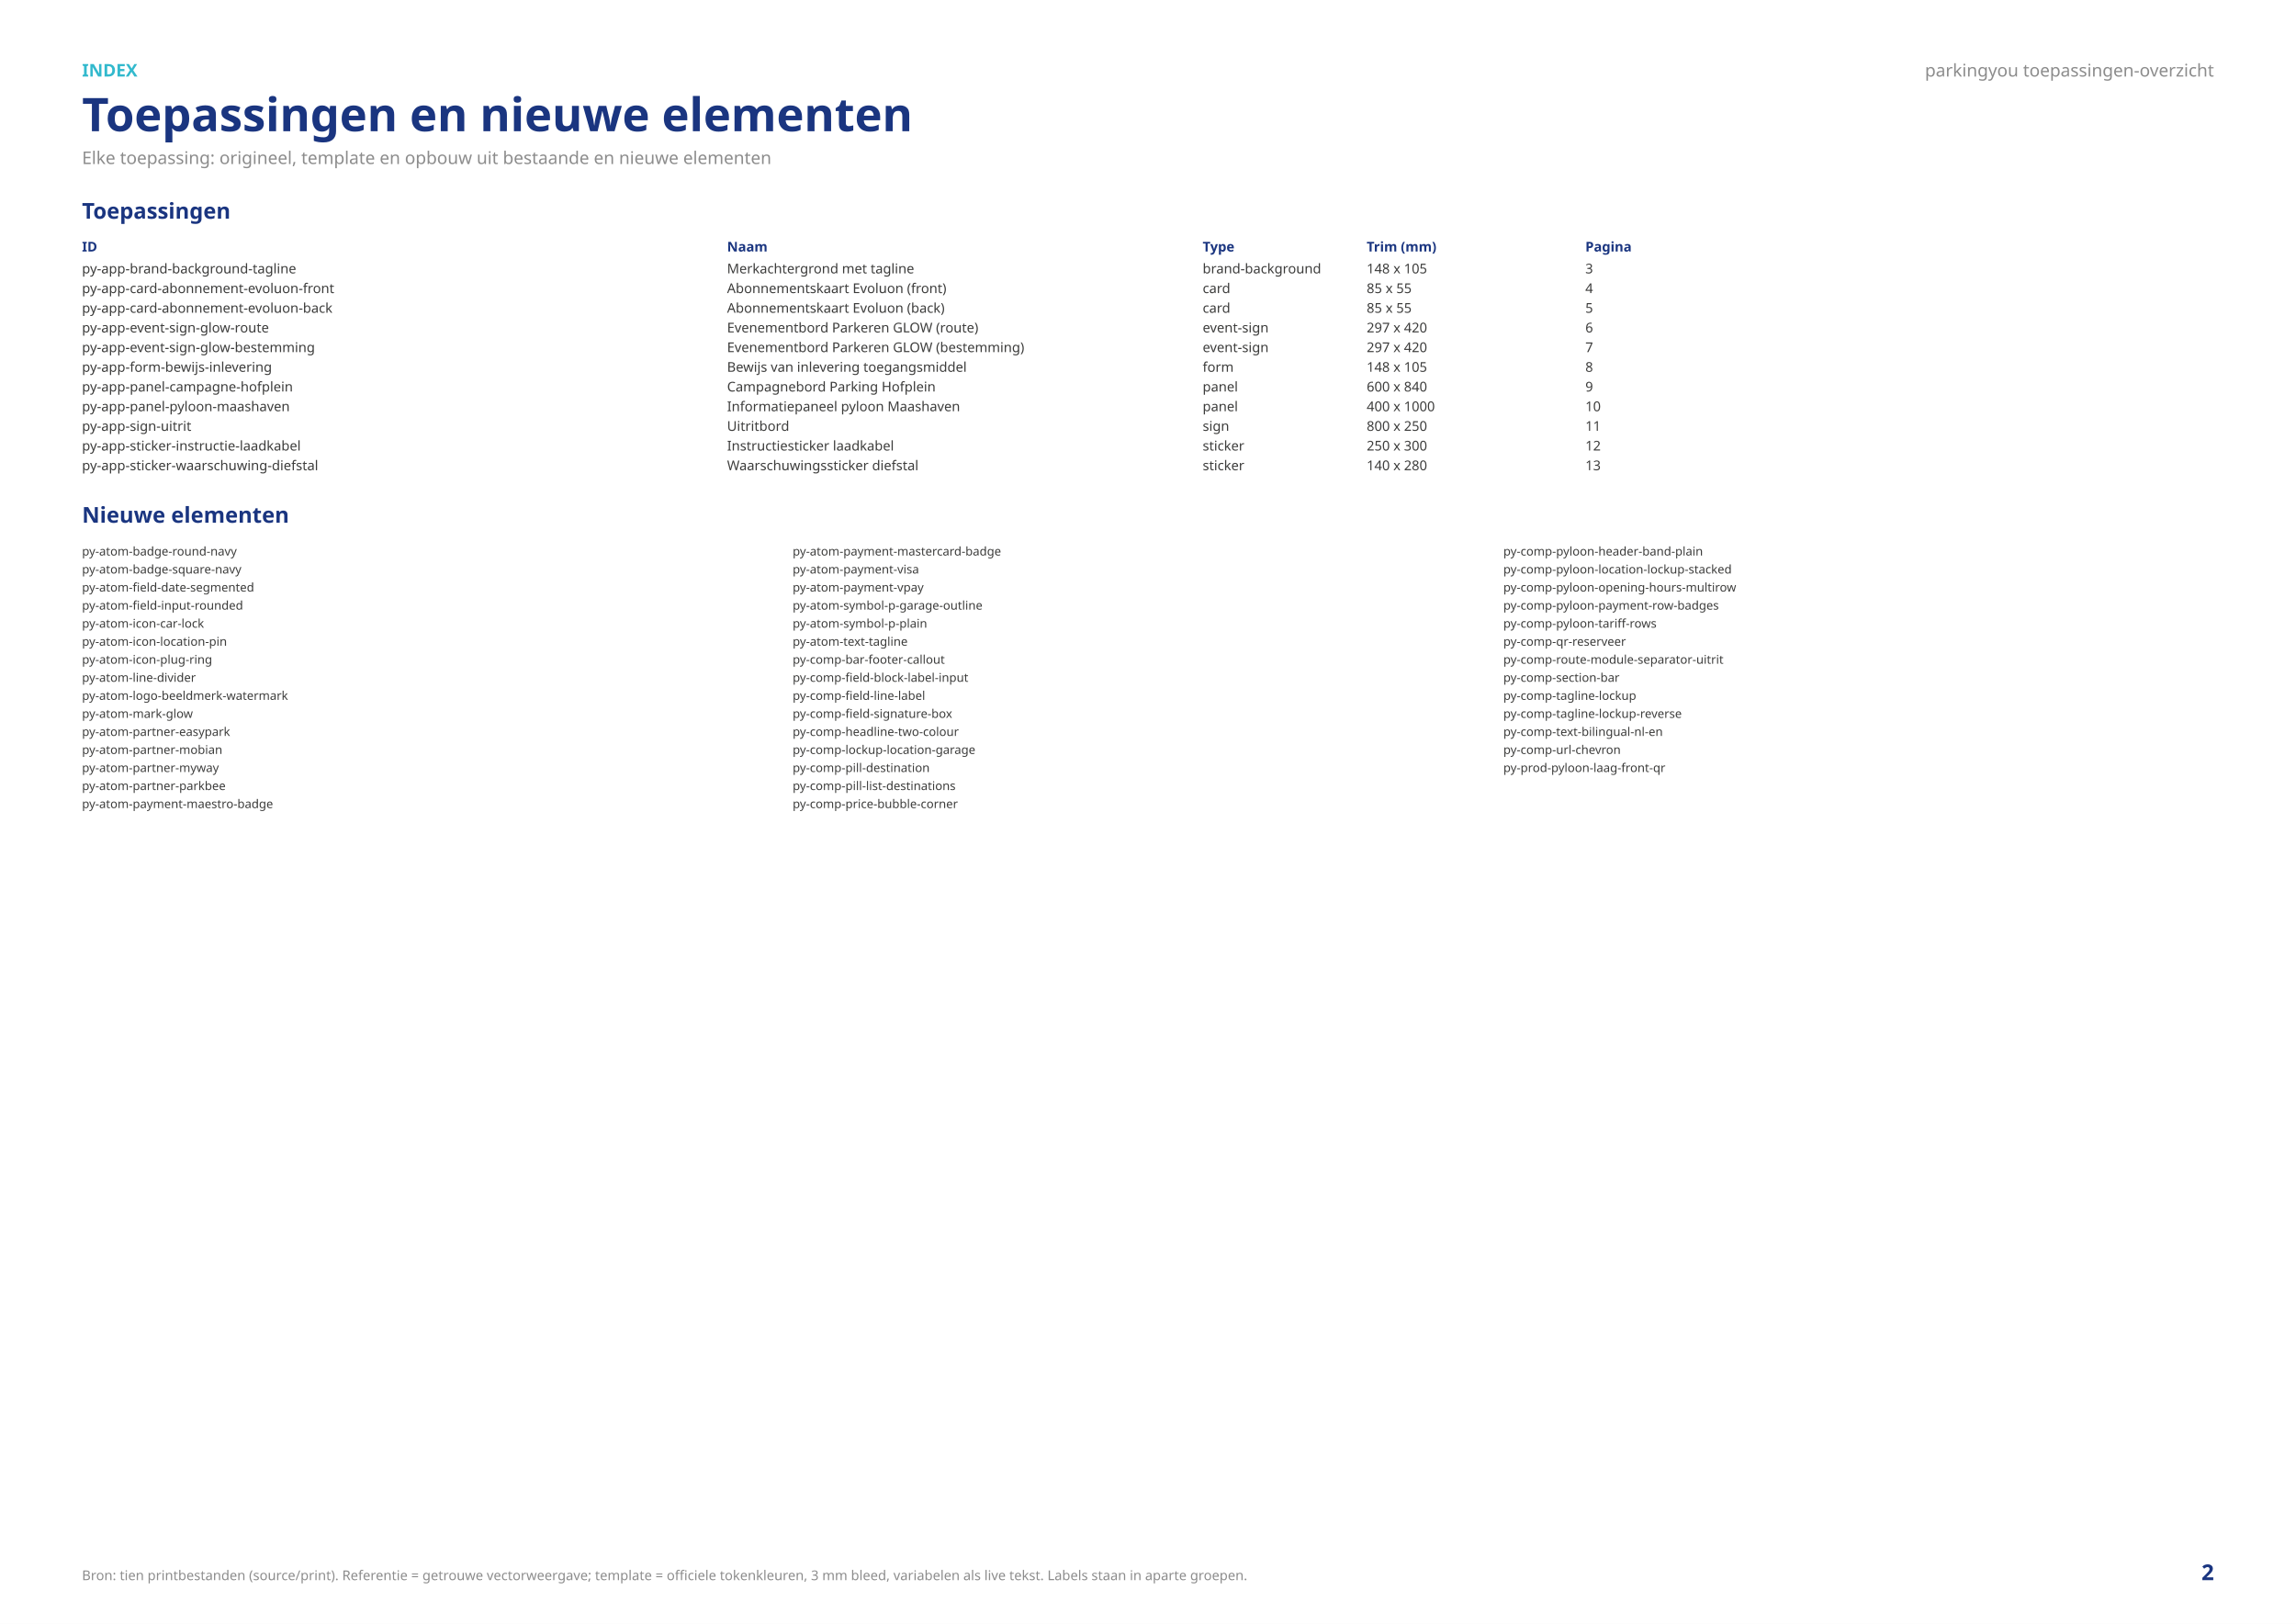
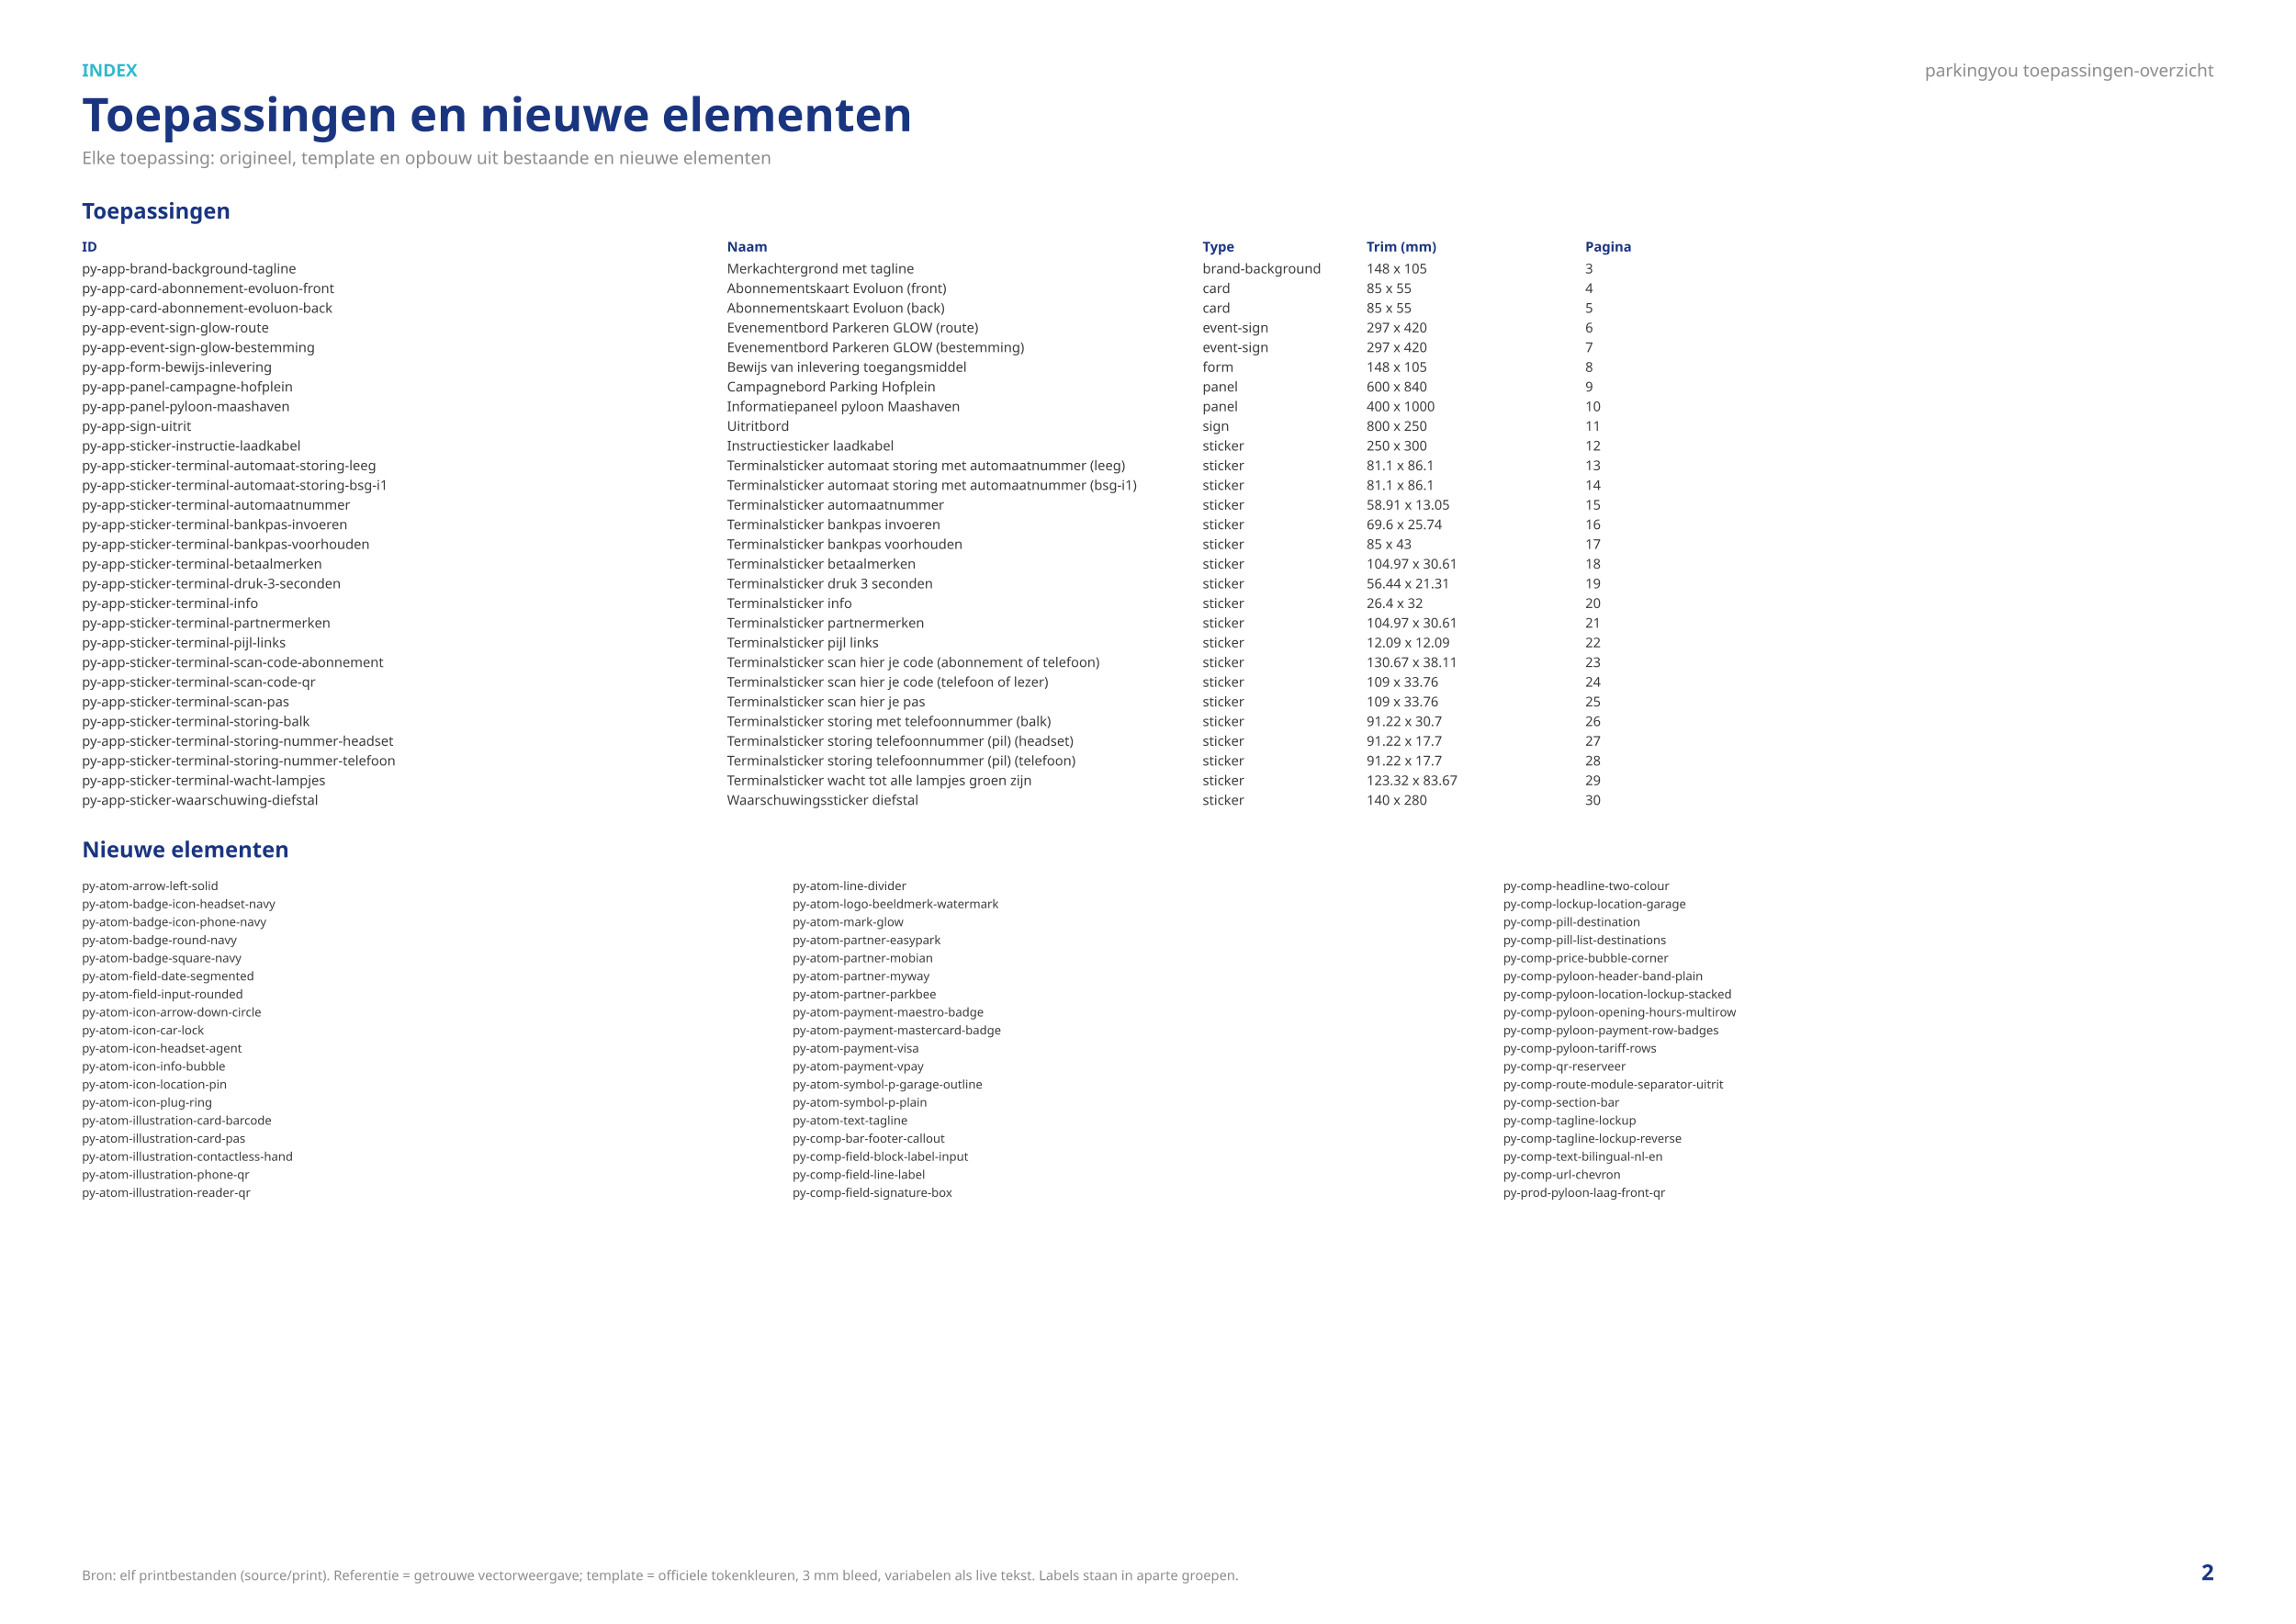
<svg xmlns="http://www.w3.org/2000/svg" width="420mm" height="297mm" viewBox="0 0 420 297">
  <rect width="420" height="297" fill="#FFFFFF" />
  <g id="page-chrome" opacity="1">
    <text x="15" y="14" font-family="Ubuntu" font-size="3.2" fill="#32B9CD" font-weight="bold" xml:space="preserve">INDEX</text>
    <text x="15" y="24" font-family="Ubuntu" font-size="8.5" fill="#1A3580" font-weight="bold" xml:space="preserve">Toepassingen en nieuwe elementen</text>
    <text x="15" y="30" font-family="Ubuntu" font-size="3.2" fill="#8C8C8C" xml:space="preserve">Elke toepassing: origineel, template en opbouw uit bestaande en nieuwe elementen</text>
    <text x="405" y="14" font-family="Ubuntu" font-size="3.2" fill="#8C8C8C" text-anchor="end" xml:space="preserve">parkingyou toepassingen-overzicht</text>
-     <text x="15" y="289" font-family="Ubuntu" font-size="2.469" fill="#8C8C8C" xml:space="preserve">Bron: tien printbestanden (source/print). Referentie = getrouwe vectorweergave; template = officiele tokenkleuren, 3 mm bleed, variabelen als live tekst. Labels staan in aparte groepen.</text>
+     <text x="15" y="289" font-family="Ubuntu" font-size="2.469" fill="#8C8C8C" xml:space="preserve">Bron: elf printbestanden (source/print). Referentie = getrouwe vectorweergave; template = officiele tokenkleuren, 3 mm bleed, variabelen als live tekst. Labels staan in aparte groepen.</text>
    <text x="405" y="289" font-family="Ubuntu" font-size="4" fill="#1A3580" font-weight="bold" text-anchor="end" xml:space="preserve">2</text>
  </g>
  <g id="idx-h1" opacity="1">
    <text x="15" y="40" font-family="Ubuntu" font-size="4" fill="#1A3580" font-weight="bold" xml:space="preserve">Toepassingen</text>
  </g>
  <g id="idx-apps" opacity="1">
    <text x="15" y="46" font-family="Ubuntu" font-size="2.469" fill="#1A3580" font-weight="bold" xml:space="preserve">ID</text>
    <text x="133" y="46" font-family="Ubuntu" font-size="2.469" fill="#1A3580" font-weight="bold" xml:space="preserve">Naam</text>
    <text x="220" y="46" font-family="Ubuntu" font-size="2.469" fill="#1A3580" font-weight="bold" xml:space="preserve">Type</text>
    <text x="250" y="46" font-family="Ubuntu" font-size="2.469" fill="#1A3580" font-weight="bold" xml:space="preserve">Trim (mm)</text>
    <text x="290" y="46" font-family="Ubuntu" font-size="2.469" fill="#1A3580" font-weight="bold" xml:space="preserve">Pagina</text>
    <text x="15" y="50" font-family="Ubuntu" font-size="2.469" fill="#3C3C3B" xml:space="preserve">py-app-brand-background-tagline</text>
    <text x="133" y="50" font-family="Ubuntu" font-size="2.469" fill="#3C3C3B" xml:space="preserve">Merkachtergrond met tagline</text>
    <text x="220" y="50" font-family="Ubuntu" font-size="2.469" fill="#3C3C3B" xml:space="preserve">brand-background</text>
    <text x="250" y="50" font-family="Ubuntu" font-size="2.469" fill="#3C3C3B" xml:space="preserve">148 x 105</text>
    <text x="290" y="50" font-family="Ubuntu" font-size="2.469" fill="#3C3C3B" xml:space="preserve">3</text>
    <text x="15" y="53.6" font-family="Ubuntu" font-size="2.469" fill="#3C3C3B" xml:space="preserve">py-app-card-abonnement-evoluon-front</text>
    <text x="133" y="53.6" font-family="Ubuntu" font-size="2.469" fill="#3C3C3B" xml:space="preserve">Abonnementskaart Evoluon (front)</text>
    <text x="220" y="53.6" font-family="Ubuntu" font-size="2.469" fill="#3C3C3B" xml:space="preserve">card</text>
    <text x="250" y="53.6" font-family="Ubuntu" font-size="2.469" fill="#3C3C3B" xml:space="preserve">85 x 55</text>
    <text x="290" y="53.6" font-family="Ubuntu" font-size="2.469" fill="#3C3C3B" xml:space="preserve">4</text>
    <text x="15" y="57.2" font-family="Ubuntu" font-size="2.469" fill="#3C3C3B" xml:space="preserve">py-app-card-abonnement-evoluon-back</text>
    <text x="133" y="57.2" font-family="Ubuntu" font-size="2.469" fill="#3C3C3B" xml:space="preserve">Abonnementskaart Evoluon (back)</text>
    <text x="220" y="57.2" font-family="Ubuntu" font-size="2.469" fill="#3C3C3B" xml:space="preserve">card</text>
    <text x="250" y="57.2" font-family="Ubuntu" font-size="2.469" fill="#3C3C3B" xml:space="preserve">85 x 55</text>
    <text x="290" y="57.2" font-family="Ubuntu" font-size="2.469" fill="#3C3C3B" xml:space="preserve">5</text>
    <text x="15" y="60.8" font-family="Ubuntu" font-size="2.469" fill="#3C3C3B" xml:space="preserve">py-app-event-sign-glow-route</text>
    <text x="133" y="60.8" font-family="Ubuntu" font-size="2.469" fill="#3C3C3B" xml:space="preserve">Evenementbord Parkeren GLOW (route)</text>
    <text x="220" y="60.8" font-family="Ubuntu" font-size="2.469" fill="#3C3C3B" xml:space="preserve">event-sign</text>
    <text x="250" y="60.8" font-family="Ubuntu" font-size="2.469" fill="#3C3C3B" xml:space="preserve">297 x 420</text>
    <text x="290" y="60.8" font-family="Ubuntu" font-size="2.469" fill="#3C3C3B" xml:space="preserve">6</text>
    <text x="15" y="64.4" font-family="Ubuntu" font-size="2.469" fill="#3C3C3B" xml:space="preserve">py-app-event-sign-glow-bestemming</text>
    <text x="133" y="64.4" font-family="Ubuntu" font-size="2.469" fill="#3C3C3B" xml:space="preserve">Evenementbord Parkeren GLOW (bestemming)</text>
    <text x="220" y="64.4" font-family="Ubuntu" font-size="2.469" fill="#3C3C3B" xml:space="preserve">event-sign</text>
    <text x="250" y="64.4" font-family="Ubuntu" font-size="2.469" fill="#3C3C3B" xml:space="preserve">297 x 420</text>
    <text x="290" y="64.4" font-family="Ubuntu" font-size="2.469" fill="#3C3C3B" xml:space="preserve">7</text>
    <text x="15" y="68" font-family="Ubuntu" font-size="2.469" fill="#3C3C3B" xml:space="preserve">py-app-form-bewijs-inlevering</text>
    <text x="133" y="68" font-family="Ubuntu" font-size="2.469" fill="#3C3C3B" xml:space="preserve">Bewijs van inlevering toegangsmiddel</text>
    <text x="220" y="68" font-family="Ubuntu" font-size="2.469" fill="#3C3C3B" xml:space="preserve">form</text>
    <text x="250" y="68" font-family="Ubuntu" font-size="2.469" fill="#3C3C3B" xml:space="preserve">148 x 105</text>
    <text x="290" y="68" font-family="Ubuntu" font-size="2.469" fill="#3C3C3B" xml:space="preserve">8</text>
    <text x="15" y="71.6" font-family="Ubuntu" font-size="2.469" fill="#3C3C3B" xml:space="preserve">py-app-panel-campagne-hofplein</text>
    <text x="133" y="71.6" font-family="Ubuntu" font-size="2.469" fill="#3C3C3B" xml:space="preserve">Campagnebord Parking Hofplein</text>
    <text x="220" y="71.6" font-family="Ubuntu" font-size="2.469" fill="#3C3C3B" xml:space="preserve">panel</text>
    <text x="250" y="71.6" font-family="Ubuntu" font-size="2.469" fill="#3C3C3B" xml:space="preserve">600 x 840</text>
    <text x="290" y="71.6" font-family="Ubuntu" font-size="2.469" fill="#3C3C3B" xml:space="preserve">9</text>
    <text x="15" y="75.2" font-family="Ubuntu" font-size="2.469" fill="#3C3C3B" xml:space="preserve">py-app-panel-pyloon-maashaven</text>
    <text x="133" y="75.2" font-family="Ubuntu" font-size="2.469" fill="#3C3C3B" xml:space="preserve">Informatiepaneel pyloon Maashaven</text>
    <text x="220" y="75.2" font-family="Ubuntu" font-size="2.469" fill="#3C3C3B" xml:space="preserve">panel</text>
    <text x="250" y="75.2" font-family="Ubuntu" font-size="2.469" fill="#3C3C3B" xml:space="preserve">400 x 1000</text>
    <text x="290" y="75.2" font-family="Ubuntu" font-size="2.469" fill="#3C3C3B" xml:space="preserve">10</text>
    <text x="15" y="78.8" font-family="Ubuntu" font-size="2.469" fill="#3C3C3B" xml:space="preserve">py-app-sign-uitrit</text>
    <text x="133" y="78.8" font-family="Ubuntu" font-size="2.469" fill="#3C3C3B" xml:space="preserve">Uitritbord</text>
    <text x="220" y="78.8" font-family="Ubuntu" font-size="2.469" fill="#3C3C3B" xml:space="preserve">sign</text>
    <text x="250" y="78.8" font-family="Ubuntu" font-size="2.469" fill="#3C3C3B" xml:space="preserve">800 x 250</text>
    <text x="290" y="78.8" font-family="Ubuntu" font-size="2.469" fill="#3C3C3B" xml:space="preserve">11</text>
    <text x="15" y="82.4" font-family="Ubuntu" font-size="2.469" fill="#3C3C3B" xml:space="preserve">py-app-sticker-instructie-laadkabel</text>
    <text x="133" y="82.4" font-family="Ubuntu" font-size="2.469" fill="#3C3C3B" xml:space="preserve">Instructiesticker laadkabel</text>
    <text x="220" y="82.4" font-family="Ubuntu" font-size="2.469" fill="#3C3C3B" xml:space="preserve">sticker</text>
    <text x="250" y="82.4" font-family="Ubuntu" font-size="2.469" fill="#3C3C3B" xml:space="preserve">250 x 300</text>
    <text x="290" y="82.4" font-family="Ubuntu" font-size="2.469" fill="#3C3C3B" xml:space="preserve">12</text>
-     <text x="15" y="86" font-family="Ubuntu" font-size="2.469" fill="#3C3C3B" xml:space="preserve">py-app-sticker-waarschuwing-diefstal</text>
-     <text x="133" y="86" font-family="Ubuntu" font-size="2.469" fill="#3C3C3B" xml:space="preserve">Waarschuwingssticker diefstal</text>
+     <text x="15" y="86" font-family="Ubuntu" font-size="2.469" fill="#3C3C3B" xml:space="preserve">py-app-sticker-terminal-automaat-storing-leeg</text>
+     <text x="133" y="86" font-family="Ubuntu" font-size="2.469" fill="#3C3C3B" xml:space="preserve">Terminalsticker automaat storing met automaatnummer (leeg)</text>
    <text x="220" y="86" font-family="Ubuntu" font-size="2.469" fill="#3C3C3B" xml:space="preserve">sticker</text>
-     <text x="250" y="86" font-family="Ubuntu" font-size="2.469" fill="#3C3C3B" xml:space="preserve">140 x 280</text>
+     <text x="250" y="86" font-family="Ubuntu" font-size="2.469" fill="#3C3C3B" xml:space="preserve">81.1 x 86.1</text>
    <text x="290" y="86" font-family="Ubuntu" font-size="2.469" fill="#3C3C3B" xml:space="preserve">13</text>
+     <text x="15" y="89.6" font-family="Ubuntu" font-size="2.469" fill="#3C3C3B" xml:space="preserve">py-app-sticker-terminal-automaat-storing-bsg-i1</text>
+     <text x="133" y="89.6" font-family="Ubuntu" font-size="2.469" fill="#3C3C3B" xml:space="preserve">Terminalsticker automaat storing met automaatnummer (bsg-i1)</text>
+     <text x="220" y="89.6" font-family="Ubuntu" font-size="2.469" fill="#3C3C3B" xml:space="preserve">sticker</text>
+     <text x="250" y="89.6" font-family="Ubuntu" font-size="2.469" fill="#3C3C3B" xml:space="preserve">81.1 x 86.1</text>
+     <text x="290" y="89.6" font-family="Ubuntu" font-size="2.469" fill="#3C3C3B" xml:space="preserve">14</text>
+     <text x="15" y="93.2" font-family="Ubuntu" font-size="2.469" fill="#3C3C3B" xml:space="preserve">py-app-sticker-terminal-automaatnummer</text>
+     <text x="133" y="93.2" font-family="Ubuntu" font-size="2.469" fill="#3C3C3B" xml:space="preserve">Terminalsticker automaatnummer</text>
+     <text x="220" y="93.2" font-family="Ubuntu" font-size="2.469" fill="#3C3C3B" xml:space="preserve">sticker</text>
+     <text x="250" y="93.2" font-family="Ubuntu" font-size="2.469" fill="#3C3C3B" xml:space="preserve">58.91 x 13.05</text>
+     <text x="290" y="93.2" font-family="Ubuntu" font-size="2.469" fill="#3C3C3B" xml:space="preserve">15</text>
+     <text x="15" y="96.8" font-family="Ubuntu" font-size="2.469" fill="#3C3C3B" xml:space="preserve">py-app-sticker-terminal-bankpas-invoeren</text>
+     <text x="133" y="96.8" font-family="Ubuntu" font-size="2.469" fill="#3C3C3B" xml:space="preserve">Terminalsticker bankpas invoeren</text>
+     <text x="220" y="96.8" font-family="Ubuntu" font-size="2.469" fill="#3C3C3B" xml:space="preserve">sticker</text>
+     <text x="250" y="96.8" font-family="Ubuntu" font-size="2.469" fill="#3C3C3B" xml:space="preserve">69.6 x 25.74</text>
+     <text x="290" y="96.8" font-family="Ubuntu" font-size="2.469" fill="#3C3C3B" xml:space="preserve">16</text>
+     <text x="15" y="100.4" font-family="Ubuntu" font-size="2.469" fill="#3C3C3B" xml:space="preserve">py-app-sticker-terminal-bankpas-voorhouden</text>
+     <text x="133" y="100.4" font-family="Ubuntu" font-size="2.469" fill="#3C3C3B" xml:space="preserve">Terminalsticker bankpas voorhouden</text>
+     <text x="220" y="100.4" font-family="Ubuntu" font-size="2.469" fill="#3C3C3B" xml:space="preserve">sticker</text>
+     <text x="250" y="100.4" font-family="Ubuntu" font-size="2.469" fill="#3C3C3B" xml:space="preserve">85 x 43</text>
+     <text x="290" y="100.4" font-family="Ubuntu" font-size="2.469" fill="#3C3C3B" xml:space="preserve">17</text>
+     <text x="15" y="104" font-family="Ubuntu" font-size="2.469" fill="#3C3C3B" xml:space="preserve">py-app-sticker-terminal-betaalmerken</text>
+     <text x="133" y="104" font-family="Ubuntu" font-size="2.469" fill="#3C3C3B" xml:space="preserve">Terminalsticker betaalmerken</text>
+     <text x="220" y="104" font-family="Ubuntu" font-size="2.469" fill="#3C3C3B" xml:space="preserve">sticker</text>
+     <text x="250" y="104" font-family="Ubuntu" font-size="2.469" fill="#3C3C3B" xml:space="preserve">104.97 x 30.61</text>
+     <text x="290" y="104" font-family="Ubuntu" font-size="2.469" fill="#3C3C3B" xml:space="preserve">18</text>
+     <text x="15" y="107.6" font-family="Ubuntu" font-size="2.469" fill="#3C3C3B" xml:space="preserve">py-app-sticker-terminal-druk-3-seconden</text>
+     <text x="133" y="107.6" font-family="Ubuntu" font-size="2.469" fill="#3C3C3B" xml:space="preserve">Terminalsticker druk 3 seconden</text>
+     <text x="220" y="107.6" font-family="Ubuntu" font-size="2.469" fill="#3C3C3B" xml:space="preserve">sticker</text>
+     <text x="250" y="107.6" font-family="Ubuntu" font-size="2.469" fill="#3C3C3B" xml:space="preserve">56.44 x 21.31</text>
+     <text x="290" y="107.6" font-family="Ubuntu" font-size="2.469" fill="#3C3C3B" xml:space="preserve">19</text>
+     <text x="15" y="111.2" font-family="Ubuntu" font-size="2.469" fill="#3C3C3B" xml:space="preserve">py-app-sticker-terminal-info</text>
+     <text x="133" y="111.2" font-family="Ubuntu" font-size="2.469" fill="#3C3C3B" xml:space="preserve">Terminalsticker info</text>
+     <text x="220" y="111.2" font-family="Ubuntu" font-size="2.469" fill="#3C3C3B" xml:space="preserve">sticker</text>
+     <text x="250" y="111.2" font-family="Ubuntu" font-size="2.469" fill="#3C3C3B" xml:space="preserve">26.4 x 32</text>
+     <text x="290" y="111.2" font-family="Ubuntu" font-size="2.469" fill="#3C3C3B" xml:space="preserve">20</text>
+     <text x="15" y="114.8" font-family="Ubuntu" font-size="2.469" fill="#3C3C3B" xml:space="preserve">py-app-sticker-terminal-partnermerken</text>
+     <text x="133" y="114.8" font-family="Ubuntu" font-size="2.469" fill="#3C3C3B" xml:space="preserve">Terminalsticker partnermerken</text>
+     <text x="220" y="114.8" font-family="Ubuntu" font-size="2.469" fill="#3C3C3B" xml:space="preserve">sticker</text>
+     <text x="250" y="114.8" font-family="Ubuntu" font-size="2.469" fill="#3C3C3B" xml:space="preserve">104.97 x 30.61</text>
+     <text x="290" y="114.8" font-family="Ubuntu" font-size="2.469" fill="#3C3C3B" xml:space="preserve">21</text>
+     <text x="15" y="118.4" font-family="Ubuntu" font-size="2.469" fill="#3C3C3B" xml:space="preserve">py-app-sticker-terminal-pijl-links</text>
+     <text x="133" y="118.4" font-family="Ubuntu" font-size="2.469" fill="#3C3C3B" xml:space="preserve">Terminalsticker pijl links</text>
+     <text x="220" y="118.4" font-family="Ubuntu" font-size="2.469" fill="#3C3C3B" xml:space="preserve">sticker</text>
+     <text x="250" y="118.4" font-family="Ubuntu" font-size="2.469" fill="#3C3C3B" xml:space="preserve">12.09 x 12.09</text>
+     <text x="290" y="118.4" font-family="Ubuntu" font-size="2.469" fill="#3C3C3B" xml:space="preserve">22</text>
+     <text x="15" y="122" font-family="Ubuntu" font-size="2.469" fill="#3C3C3B" xml:space="preserve">py-app-sticker-terminal-scan-code-abonnement</text>
+     <text x="133" y="122" font-family="Ubuntu" font-size="2.469" fill="#3C3C3B" xml:space="preserve">Terminalsticker scan hier je code (abonnement of telefoon)</text>
+     <text x="220" y="122" font-family="Ubuntu" font-size="2.469" fill="#3C3C3B" xml:space="preserve">sticker</text>
+     <text x="250" y="122" font-family="Ubuntu" font-size="2.469" fill="#3C3C3B" xml:space="preserve">130.67 x 38.11</text>
+     <text x="290" y="122" font-family="Ubuntu" font-size="2.469" fill="#3C3C3B" xml:space="preserve">23</text>
+     <text x="15" y="125.6" font-family="Ubuntu" font-size="2.469" fill="#3C3C3B" xml:space="preserve">py-app-sticker-terminal-scan-code-qr</text>
+     <text x="133" y="125.6" font-family="Ubuntu" font-size="2.469" fill="#3C3C3B" xml:space="preserve">Terminalsticker scan hier je code (telefoon of lezer)</text>
+     <text x="220" y="125.6" font-family="Ubuntu" font-size="2.469" fill="#3C3C3B" xml:space="preserve">sticker</text>
+     <text x="250" y="125.6" font-family="Ubuntu" font-size="2.469" fill="#3C3C3B" xml:space="preserve">109 x 33.76</text>
+     <text x="290" y="125.6" font-family="Ubuntu" font-size="2.469" fill="#3C3C3B" xml:space="preserve">24</text>
+     <text x="15" y="129.2" font-family="Ubuntu" font-size="2.469" fill="#3C3C3B" xml:space="preserve">py-app-sticker-terminal-scan-pas</text>
+     <text x="133" y="129.2" font-family="Ubuntu" font-size="2.469" fill="#3C3C3B" xml:space="preserve">Terminalsticker scan hier je pas</text>
+     <text x="220" y="129.2" font-family="Ubuntu" font-size="2.469" fill="#3C3C3B" xml:space="preserve">sticker</text>
+     <text x="250" y="129.2" font-family="Ubuntu" font-size="2.469" fill="#3C3C3B" xml:space="preserve">109 x 33.76</text>
+     <text x="290" y="129.2" font-family="Ubuntu" font-size="2.469" fill="#3C3C3B" xml:space="preserve">25</text>
+     <text x="15" y="132.8" font-family="Ubuntu" font-size="2.469" fill="#3C3C3B" xml:space="preserve">py-app-sticker-terminal-storing-balk</text>
+     <text x="133" y="132.8" font-family="Ubuntu" font-size="2.469" fill="#3C3C3B" xml:space="preserve">Terminalsticker storing met telefoonnummer (balk)</text>
+     <text x="220" y="132.8" font-family="Ubuntu" font-size="2.469" fill="#3C3C3B" xml:space="preserve">sticker</text>
+     <text x="250" y="132.8" font-family="Ubuntu" font-size="2.469" fill="#3C3C3B" xml:space="preserve">91.22 x 30.7</text>
+     <text x="290" y="132.8" font-family="Ubuntu" font-size="2.469" fill="#3C3C3B" xml:space="preserve">26</text>
+     <text x="15" y="136.4" font-family="Ubuntu" font-size="2.469" fill="#3C3C3B" xml:space="preserve">py-app-sticker-terminal-storing-nummer-headset</text>
+     <text x="133" y="136.4" font-family="Ubuntu" font-size="2.469" fill="#3C3C3B" xml:space="preserve">Terminalsticker storing telefoonnummer (pil) (headset)</text>
+     <text x="220" y="136.4" font-family="Ubuntu" font-size="2.469" fill="#3C3C3B" xml:space="preserve">sticker</text>
+     <text x="250" y="136.4" font-family="Ubuntu" font-size="2.469" fill="#3C3C3B" xml:space="preserve">91.22 x 17.7</text>
+     <text x="290" y="136.4" font-family="Ubuntu" font-size="2.469" fill="#3C3C3B" xml:space="preserve">27</text>
+     <text x="15" y="140" font-family="Ubuntu" font-size="2.469" fill="#3C3C3B" xml:space="preserve">py-app-sticker-terminal-storing-nummer-telefoon</text>
+     <text x="133" y="140" font-family="Ubuntu" font-size="2.469" fill="#3C3C3B" xml:space="preserve">Terminalsticker storing telefoonnummer (pil) (telefoon)</text>
+     <text x="220" y="140" font-family="Ubuntu" font-size="2.469" fill="#3C3C3B" xml:space="preserve">sticker</text>
+     <text x="250" y="140" font-family="Ubuntu" font-size="2.469" fill="#3C3C3B" xml:space="preserve">91.22 x 17.7</text>
+     <text x="290" y="140" font-family="Ubuntu" font-size="2.469" fill="#3C3C3B" xml:space="preserve">28</text>
+     <text x="15" y="143.6" font-family="Ubuntu" font-size="2.469" fill="#3C3C3B" xml:space="preserve">py-app-sticker-terminal-wacht-lampjes</text>
+     <text x="133" y="143.6" font-family="Ubuntu" font-size="2.469" fill="#3C3C3B" xml:space="preserve">Terminalsticker wacht tot alle lampjes groen zijn</text>
+     <text x="220" y="143.6" font-family="Ubuntu" font-size="2.469" fill="#3C3C3B" xml:space="preserve">sticker</text>
+     <text x="250" y="143.6" font-family="Ubuntu" font-size="2.469" fill="#3C3C3B" xml:space="preserve">123.32 x 83.67</text>
+     <text x="290" y="143.6" font-family="Ubuntu" font-size="2.469" fill="#3C3C3B" xml:space="preserve">29</text>
+     <text x="15" y="147.2" font-family="Ubuntu" font-size="2.469" fill="#3C3C3B" xml:space="preserve">py-app-sticker-waarschuwing-diefstal</text>
+     <text x="133" y="147.2" font-family="Ubuntu" font-size="2.469" fill="#3C3C3B" xml:space="preserve">Waarschuwingssticker diefstal</text>
+     <text x="220" y="147.2" font-family="Ubuntu" font-size="2.469" fill="#3C3C3B" xml:space="preserve">sticker</text>
+     <text x="250" y="147.2" font-family="Ubuntu" font-size="2.469" fill="#3C3C3B" xml:space="preserve">140 x 280</text>
+     <text x="290" y="147.2" font-family="Ubuntu" font-size="2.469" fill="#3C3C3B" xml:space="preserve">30</text>
  </g>
  <g id="idx-h2" opacity="1">
-     <text x="15" y="95.6" font-family="Ubuntu" font-size="4" fill="#1A3580" font-weight="bold" xml:space="preserve">Nieuwe elementen</text>
+     <text x="15" y="156.8" font-family="Ubuntu" font-size="4" fill="#1A3580" font-weight="bold" xml:space="preserve">Nieuwe elementen</text>
  </g>
  <g id="idx-elements" opacity="1">
-     <text x="15" y="101.6" font-family="Ubuntu" font-size="2.2" fill="#3C3C3B" xml:space="preserve">py-atom-badge-round-navy</text>
-     <text x="15" y="104.9" font-family="Ubuntu" font-size="2.2" fill="#3C3C3B" xml:space="preserve">py-atom-badge-square-navy</text>
-     <text x="15" y="108.2" font-family="Ubuntu" font-size="2.2" fill="#3C3C3B" xml:space="preserve">py-atom-field-date-segmented</text>
-     <text x="15" y="111.5" font-family="Ubuntu" font-size="2.2" fill="#3C3C3B" xml:space="preserve">py-atom-field-input-rounded</text>
-     <text x="15" y="114.8" font-family="Ubuntu" font-size="2.2" fill="#3C3C3B" xml:space="preserve">py-atom-icon-car-lock</text>
-     <text x="15" y="118.1" font-family="Ubuntu" font-size="2.2" fill="#3C3C3B" xml:space="preserve">py-atom-icon-location-pin</text>
-     <text x="15" y="121.4" font-family="Ubuntu" font-size="2.2" fill="#3C3C3B" xml:space="preserve">py-atom-icon-plug-ring</text>
-     <text x="15" y="124.7" font-family="Ubuntu" font-size="2.2" fill="#3C3C3B" xml:space="preserve">py-atom-line-divider</text>
-     <text x="15" y="128" font-family="Ubuntu" font-size="2.2" fill="#3C3C3B" xml:space="preserve">py-atom-logo-beeldmerk-watermark</text>
-     <text x="15" y="131.3" font-family="Ubuntu" font-size="2.2" fill="#3C3C3B" xml:space="preserve">py-atom-mark-glow</text>
-     <text x="15" y="134.6" font-family="Ubuntu" font-size="2.2" fill="#3C3C3B" xml:space="preserve">py-atom-partner-easypark</text>
-     <text x="15" y="137.9" font-family="Ubuntu" font-size="2.2" fill="#3C3C3B" xml:space="preserve">py-atom-partner-mobian</text>
-     <text x="15" y="141.2" font-family="Ubuntu" font-size="2.2" fill="#3C3C3B" xml:space="preserve">py-atom-partner-myway</text>
-     <text x="15" y="144.5" font-family="Ubuntu" font-size="2.2" fill="#3C3C3B" xml:space="preserve">py-atom-partner-parkbee</text>
-     <text x="15" y="147.8" font-family="Ubuntu" font-size="2.2" fill="#3C3C3B" xml:space="preserve">py-atom-payment-maestro-badge</text>
-     <text x="145" y="101.6" font-family="Ubuntu" font-size="2.2" fill="#3C3C3B" xml:space="preserve">py-atom-payment-mastercard-badge</text>
-     <text x="145" y="104.9" font-family="Ubuntu" font-size="2.2" fill="#3C3C3B" xml:space="preserve">py-atom-payment-visa</text>
-     <text x="145" y="108.2" font-family="Ubuntu" font-size="2.2" fill="#3C3C3B" xml:space="preserve">py-atom-payment-vpay</text>
-     <text x="145" y="111.5" font-family="Ubuntu" font-size="2.2" fill="#3C3C3B" xml:space="preserve">py-atom-symbol-p-garage-outline</text>
-     <text x="145" y="114.8" font-family="Ubuntu" font-size="2.2" fill="#3C3C3B" xml:space="preserve">py-atom-symbol-p-plain</text>
-     <text x="145" y="118.1" font-family="Ubuntu" font-size="2.2" fill="#3C3C3B" xml:space="preserve">py-atom-text-tagline</text>
-     <text x="145" y="121.4" font-family="Ubuntu" font-size="2.2" fill="#3C3C3B" xml:space="preserve">py-comp-bar-footer-callout</text>
-     <text x="145" y="124.7" font-family="Ubuntu" font-size="2.2" fill="#3C3C3B" xml:space="preserve">py-comp-field-block-label-input</text>
-     <text x="145" y="128" font-family="Ubuntu" font-size="2.2" fill="#3C3C3B" xml:space="preserve">py-comp-field-line-label</text>
-     <text x="145" y="131.3" font-family="Ubuntu" font-size="2.2" fill="#3C3C3B" xml:space="preserve">py-comp-field-signature-box</text>
-     <text x="145" y="134.6" font-family="Ubuntu" font-size="2.2" fill="#3C3C3B" xml:space="preserve">py-comp-headline-two-colour</text>
-     <text x="145" y="137.9" font-family="Ubuntu" font-size="2.2" fill="#3C3C3B" xml:space="preserve">py-comp-lockup-location-garage</text>
-     <text x="145" y="141.2" font-family="Ubuntu" font-size="2.2" fill="#3C3C3B" xml:space="preserve">py-comp-pill-destination</text>
-     <text x="145" y="144.5" font-family="Ubuntu" font-size="2.2" fill="#3C3C3B" xml:space="preserve">py-comp-pill-list-destinations</text>
-     <text x="145" y="147.8" font-family="Ubuntu" font-size="2.2" fill="#3C3C3B" xml:space="preserve">py-comp-price-bubble-corner</text>
-     <text x="275" y="101.6" font-family="Ubuntu" font-size="2.2" fill="#3C3C3B" xml:space="preserve">py-comp-pyloon-header-band-plain</text>
-     <text x="275" y="104.9" font-family="Ubuntu" font-size="2.2" fill="#3C3C3B" xml:space="preserve">py-comp-pyloon-location-lockup-stacked</text>
-     <text x="275" y="108.2" font-family="Ubuntu" font-size="2.2" fill="#3C3C3B" xml:space="preserve">py-comp-pyloon-opening-hours-multirow</text>
-     <text x="275" y="111.5" font-family="Ubuntu" font-size="2.2" fill="#3C3C3B" xml:space="preserve">py-comp-pyloon-payment-row-badges</text>
-     <text x="275" y="114.8" font-family="Ubuntu" font-size="2.2" fill="#3C3C3B" xml:space="preserve">py-comp-pyloon-tariff-rows</text>
-     <text x="275" y="118.1" font-family="Ubuntu" font-size="2.2" fill="#3C3C3B" xml:space="preserve">py-comp-qr-reserveer</text>
-     <text x="275" y="121.4" font-family="Ubuntu" font-size="2.2" fill="#3C3C3B" xml:space="preserve">py-comp-route-module-separator-uitrit</text>
-     <text x="275" y="124.7" font-family="Ubuntu" font-size="2.2" fill="#3C3C3B" xml:space="preserve">py-comp-section-bar</text>
-     <text x="275" y="128" font-family="Ubuntu" font-size="2.2" fill="#3C3C3B" xml:space="preserve">py-comp-tagline-lockup</text>
-     <text x="275" y="131.3" font-family="Ubuntu" font-size="2.2" fill="#3C3C3B" xml:space="preserve">py-comp-tagline-lockup-reverse</text>
-     <text x="275" y="134.6" font-family="Ubuntu" font-size="2.2" fill="#3C3C3B" xml:space="preserve">py-comp-text-bilingual-nl-en</text>
-     <text x="275" y="137.9" font-family="Ubuntu" font-size="2.2" fill="#3C3C3B" xml:space="preserve">py-comp-url-chevron</text>
-     <text x="275" y="141.2" font-family="Ubuntu" font-size="2.2" fill="#3C3C3B" xml:space="preserve">py-prod-pyloon-laag-front-qr</text>
+     <text x="15" y="162.8" font-family="Ubuntu" font-size="2.2" fill="#3C3C3B" xml:space="preserve">py-atom-arrow-left-solid</text>
+     <text x="15" y="166.1" font-family="Ubuntu" font-size="2.2" fill="#3C3C3B" xml:space="preserve">py-atom-badge-icon-headset-navy</text>
+     <text x="15" y="169.4" font-family="Ubuntu" font-size="2.2" fill="#3C3C3B" xml:space="preserve">py-atom-badge-icon-phone-navy</text>
+     <text x="15" y="172.7" font-family="Ubuntu" font-size="2.2" fill="#3C3C3B" xml:space="preserve">py-atom-badge-round-navy</text>
+     <text x="15" y="176" font-family="Ubuntu" font-size="2.2" fill="#3C3C3B" xml:space="preserve">py-atom-badge-square-navy</text>
+     <text x="15" y="179.3" font-family="Ubuntu" font-size="2.2" fill="#3C3C3B" xml:space="preserve">py-atom-field-date-segmented</text>
+     <text x="15" y="182.6" font-family="Ubuntu" font-size="2.2" fill="#3C3C3B" xml:space="preserve">py-atom-field-input-rounded</text>
+     <text x="15" y="185.9" font-family="Ubuntu" font-size="2.2" fill="#3C3C3B" xml:space="preserve">py-atom-icon-arrow-down-circle</text>
+     <text x="15" y="189.2" font-family="Ubuntu" font-size="2.2" fill="#3C3C3B" xml:space="preserve">py-atom-icon-car-lock</text>
+     <text x="15" y="192.5" font-family="Ubuntu" font-size="2.2" fill="#3C3C3B" xml:space="preserve">py-atom-icon-headset-agent</text>
+     <text x="15" y="195.8" font-family="Ubuntu" font-size="2.2" fill="#3C3C3B" xml:space="preserve">py-atom-icon-info-bubble</text>
+     <text x="15" y="199.1" font-family="Ubuntu" font-size="2.2" fill="#3C3C3B" xml:space="preserve">py-atom-icon-location-pin</text>
+     <text x="15" y="202.4" font-family="Ubuntu" font-size="2.2" fill="#3C3C3B" xml:space="preserve">py-atom-icon-plug-ring</text>
+     <text x="15" y="205.7" font-family="Ubuntu" font-size="2.2" fill="#3C3C3B" xml:space="preserve">py-atom-illustration-card-barcode</text>
+     <text x="15" y="209" font-family="Ubuntu" font-size="2.2" fill="#3C3C3B" xml:space="preserve">py-atom-illustration-card-pas</text>
+     <text x="15" y="212.3" font-family="Ubuntu" font-size="2.2" fill="#3C3C3B" xml:space="preserve">py-atom-illustration-contactless-hand</text>
+     <text x="15" y="215.6" font-family="Ubuntu" font-size="2.2" fill="#3C3C3B" xml:space="preserve">py-atom-illustration-phone-qr</text>
+     <text x="15" y="218.9" font-family="Ubuntu" font-size="2.2" fill="#3C3C3B" xml:space="preserve">py-atom-illustration-reader-qr</text>
+     <text x="145" y="162.8" font-family="Ubuntu" font-size="2.2" fill="#3C3C3B" xml:space="preserve">py-atom-line-divider</text>
+     <text x="145" y="166.1" font-family="Ubuntu" font-size="2.2" fill="#3C3C3B" xml:space="preserve">py-atom-logo-beeldmerk-watermark</text>
+     <text x="145" y="169.4" font-family="Ubuntu" font-size="2.2" fill="#3C3C3B" xml:space="preserve">py-atom-mark-glow</text>
+     <text x="145" y="172.7" font-family="Ubuntu" font-size="2.2" fill="#3C3C3B" xml:space="preserve">py-atom-partner-easypark</text>
+     <text x="145" y="176" font-family="Ubuntu" font-size="2.2" fill="#3C3C3B" xml:space="preserve">py-atom-partner-mobian</text>
+     <text x="145" y="179.3" font-family="Ubuntu" font-size="2.2" fill="#3C3C3B" xml:space="preserve">py-atom-partner-myway</text>
+     <text x="145" y="182.6" font-family="Ubuntu" font-size="2.2" fill="#3C3C3B" xml:space="preserve">py-atom-partner-parkbee</text>
+     <text x="145" y="185.9" font-family="Ubuntu" font-size="2.2" fill="#3C3C3B" xml:space="preserve">py-atom-payment-maestro-badge</text>
+     <text x="145" y="189.2" font-family="Ubuntu" font-size="2.2" fill="#3C3C3B" xml:space="preserve">py-atom-payment-mastercard-badge</text>
+     <text x="145" y="192.5" font-family="Ubuntu" font-size="2.2" fill="#3C3C3B" xml:space="preserve">py-atom-payment-visa</text>
+     <text x="145" y="195.8" font-family="Ubuntu" font-size="2.2" fill="#3C3C3B" xml:space="preserve">py-atom-payment-vpay</text>
+     <text x="145" y="199.1" font-family="Ubuntu" font-size="2.2" fill="#3C3C3B" xml:space="preserve">py-atom-symbol-p-garage-outline</text>
+     <text x="145" y="202.4" font-family="Ubuntu" font-size="2.2" fill="#3C3C3B" xml:space="preserve">py-atom-symbol-p-plain</text>
+     <text x="145" y="205.7" font-family="Ubuntu" font-size="2.2" fill="#3C3C3B" xml:space="preserve">py-atom-text-tagline</text>
+     <text x="145" y="209" font-family="Ubuntu" font-size="2.2" fill="#3C3C3B" xml:space="preserve">py-comp-bar-footer-callout</text>
+     <text x="145" y="212.3" font-family="Ubuntu" font-size="2.2" fill="#3C3C3B" xml:space="preserve">py-comp-field-block-label-input</text>
+     <text x="145" y="215.6" font-family="Ubuntu" font-size="2.2" fill="#3C3C3B" xml:space="preserve">py-comp-field-line-label</text>
+     <text x="145" y="218.9" font-family="Ubuntu" font-size="2.2" fill="#3C3C3B" xml:space="preserve">py-comp-field-signature-box</text>
+     <text x="275" y="162.8" font-family="Ubuntu" font-size="2.2" fill="#3C3C3B" xml:space="preserve">py-comp-headline-two-colour</text>
+     <text x="275" y="166.1" font-family="Ubuntu" font-size="2.2" fill="#3C3C3B" xml:space="preserve">py-comp-lockup-location-garage</text>
+     <text x="275" y="169.4" font-family="Ubuntu" font-size="2.2" fill="#3C3C3B" xml:space="preserve">py-comp-pill-destination</text>
+     <text x="275" y="172.7" font-family="Ubuntu" font-size="2.2" fill="#3C3C3B" xml:space="preserve">py-comp-pill-list-destinations</text>
+     <text x="275" y="176" font-family="Ubuntu" font-size="2.2" fill="#3C3C3B" xml:space="preserve">py-comp-price-bubble-corner</text>
+     <text x="275" y="179.3" font-family="Ubuntu" font-size="2.2" fill="#3C3C3B" xml:space="preserve">py-comp-pyloon-header-band-plain</text>
+     <text x="275" y="182.6" font-family="Ubuntu" font-size="2.2" fill="#3C3C3B" xml:space="preserve">py-comp-pyloon-location-lockup-stacked</text>
+     <text x="275" y="185.9" font-family="Ubuntu" font-size="2.2" fill="#3C3C3B" xml:space="preserve">py-comp-pyloon-opening-hours-multirow</text>
+     <text x="275" y="189.2" font-family="Ubuntu" font-size="2.2" fill="#3C3C3B" xml:space="preserve">py-comp-pyloon-payment-row-badges</text>
+     <text x="275" y="192.5" font-family="Ubuntu" font-size="2.2" fill="#3C3C3B" xml:space="preserve">py-comp-pyloon-tariff-rows</text>
+     <text x="275" y="195.8" font-family="Ubuntu" font-size="2.2" fill="#3C3C3B" xml:space="preserve">py-comp-qr-reserveer</text>
+     <text x="275" y="199.1" font-family="Ubuntu" font-size="2.2" fill="#3C3C3B" xml:space="preserve">py-comp-route-module-separator-uitrit</text>
+     <text x="275" y="202.4" font-family="Ubuntu" font-size="2.2" fill="#3C3C3B" xml:space="preserve">py-comp-section-bar</text>
+     <text x="275" y="205.7" font-family="Ubuntu" font-size="2.2" fill="#3C3C3B" xml:space="preserve">py-comp-tagline-lockup</text>
+     <text x="275" y="209" font-family="Ubuntu" font-size="2.2" fill="#3C3C3B" xml:space="preserve">py-comp-tagline-lockup-reverse</text>
+     <text x="275" y="212.3" font-family="Ubuntu" font-size="2.2" fill="#3C3C3B" xml:space="preserve">py-comp-text-bilingual-nl-en</text>
+     <text x="275" y="215.6" font-family="Ubuntu" font-size="2.2" fill="#3C3C3B" xml:space="preserve">py-comp-url-chevron</text>
+     <text x="275" y="218.9" font-family="Ubuntu" font-size="2.2" fill="#3C3C3B" xml:space="preserve">py-prod-pyloon-laag-front-qr</text>
  </g>
</svg>
